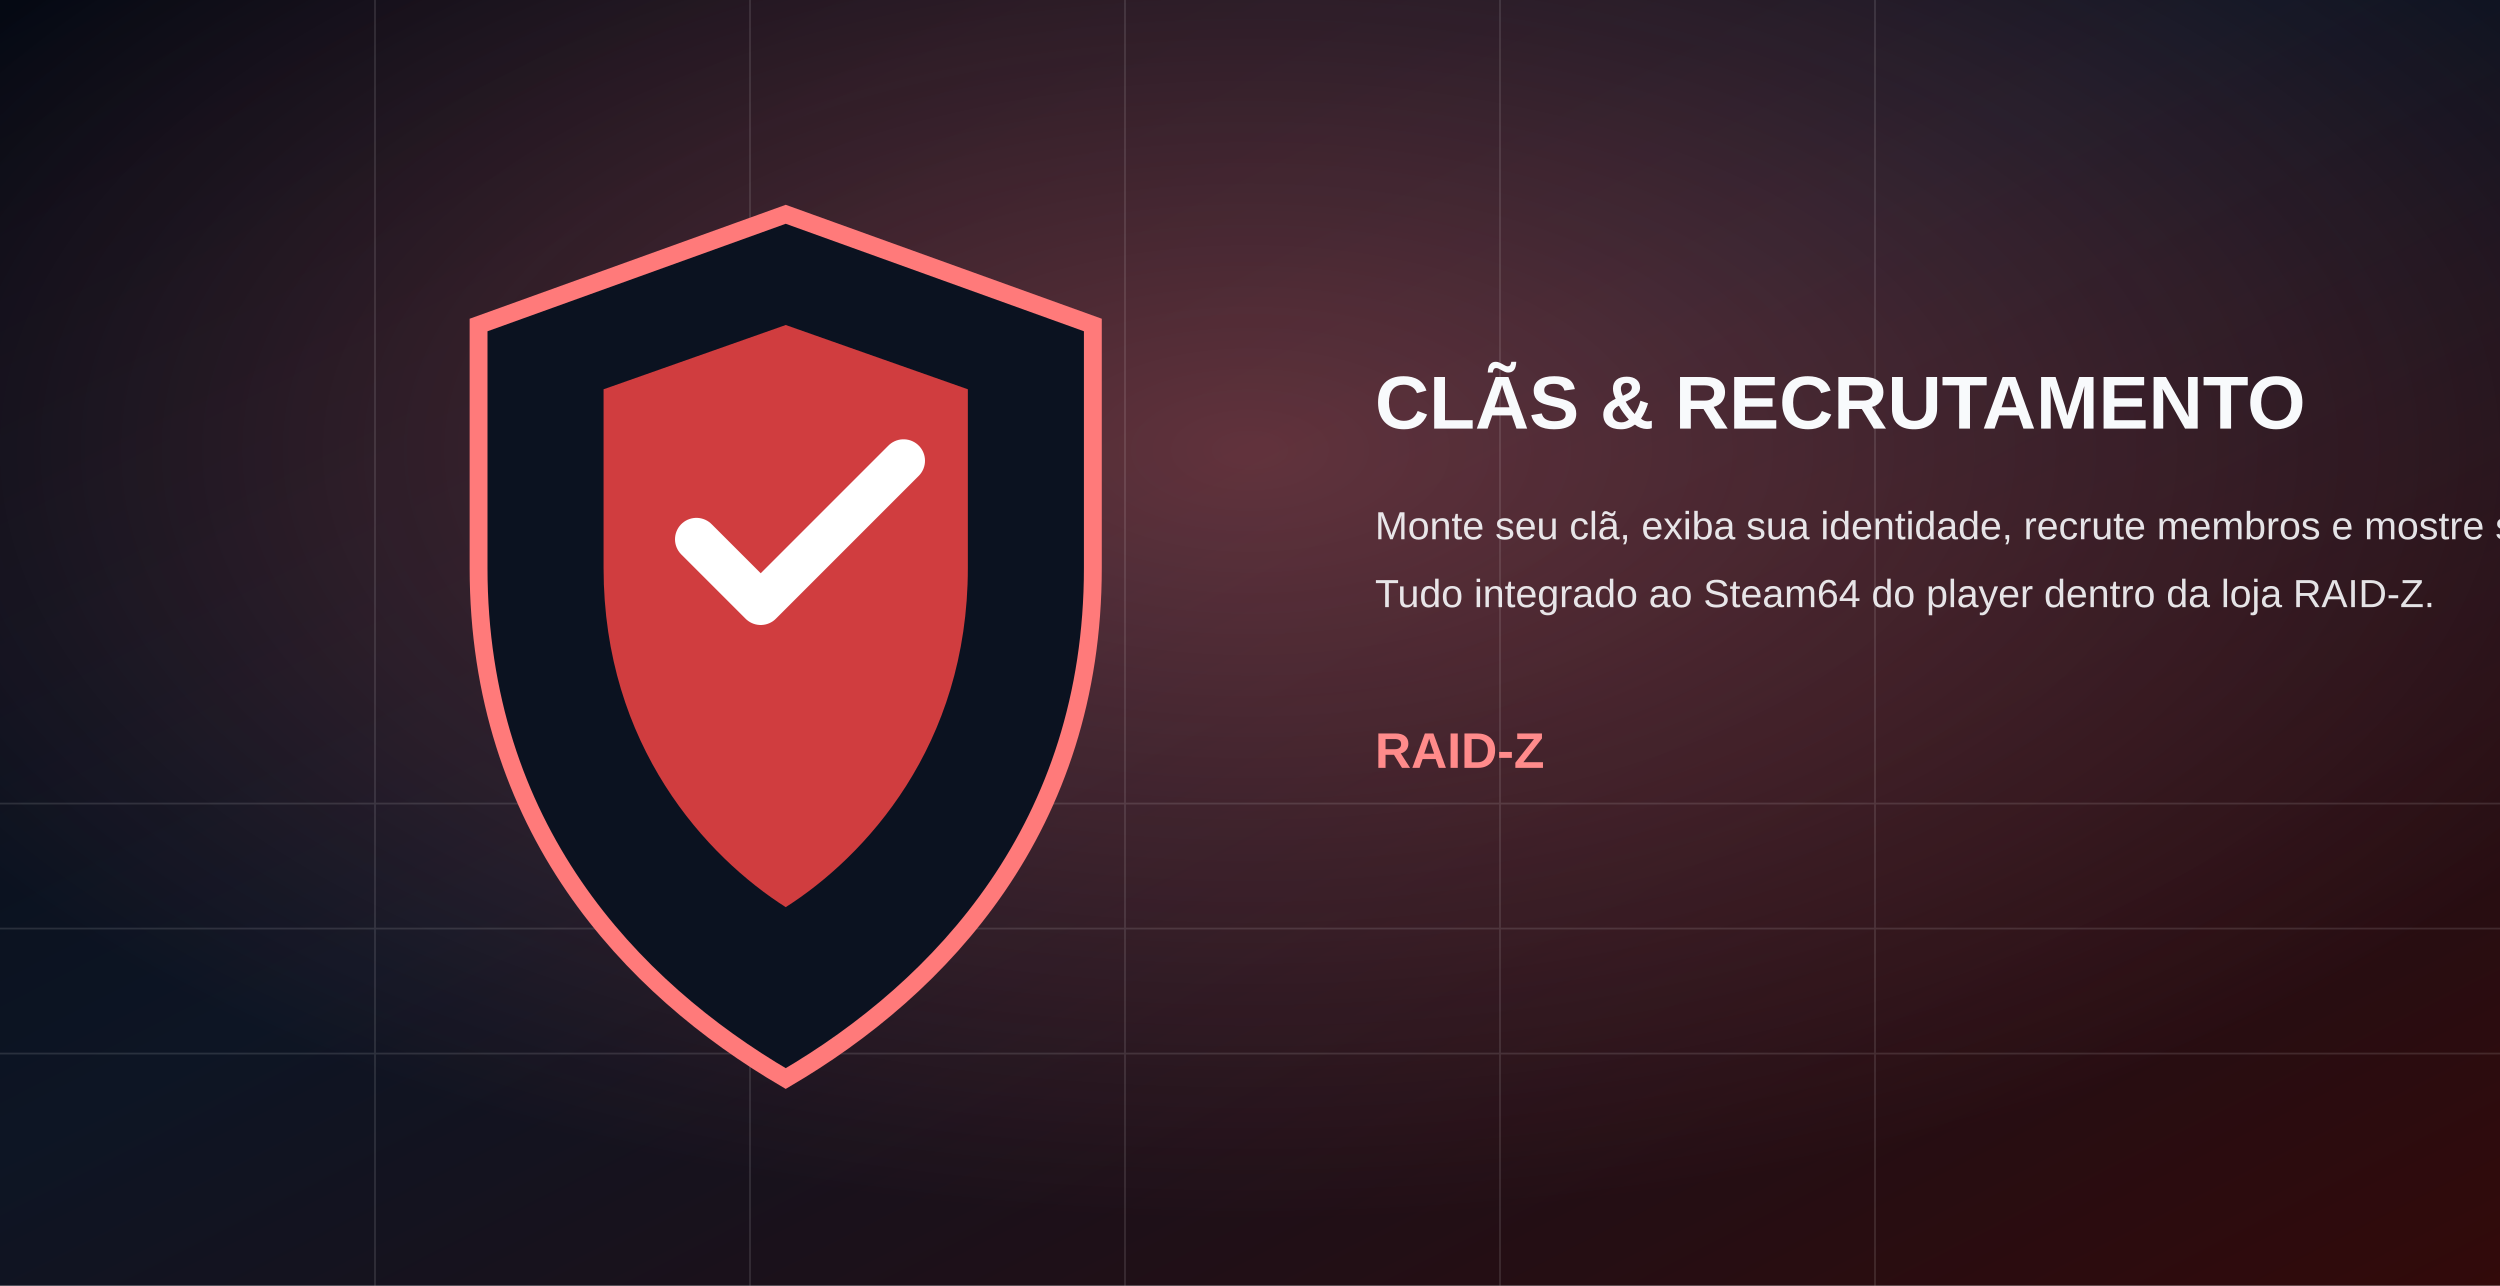
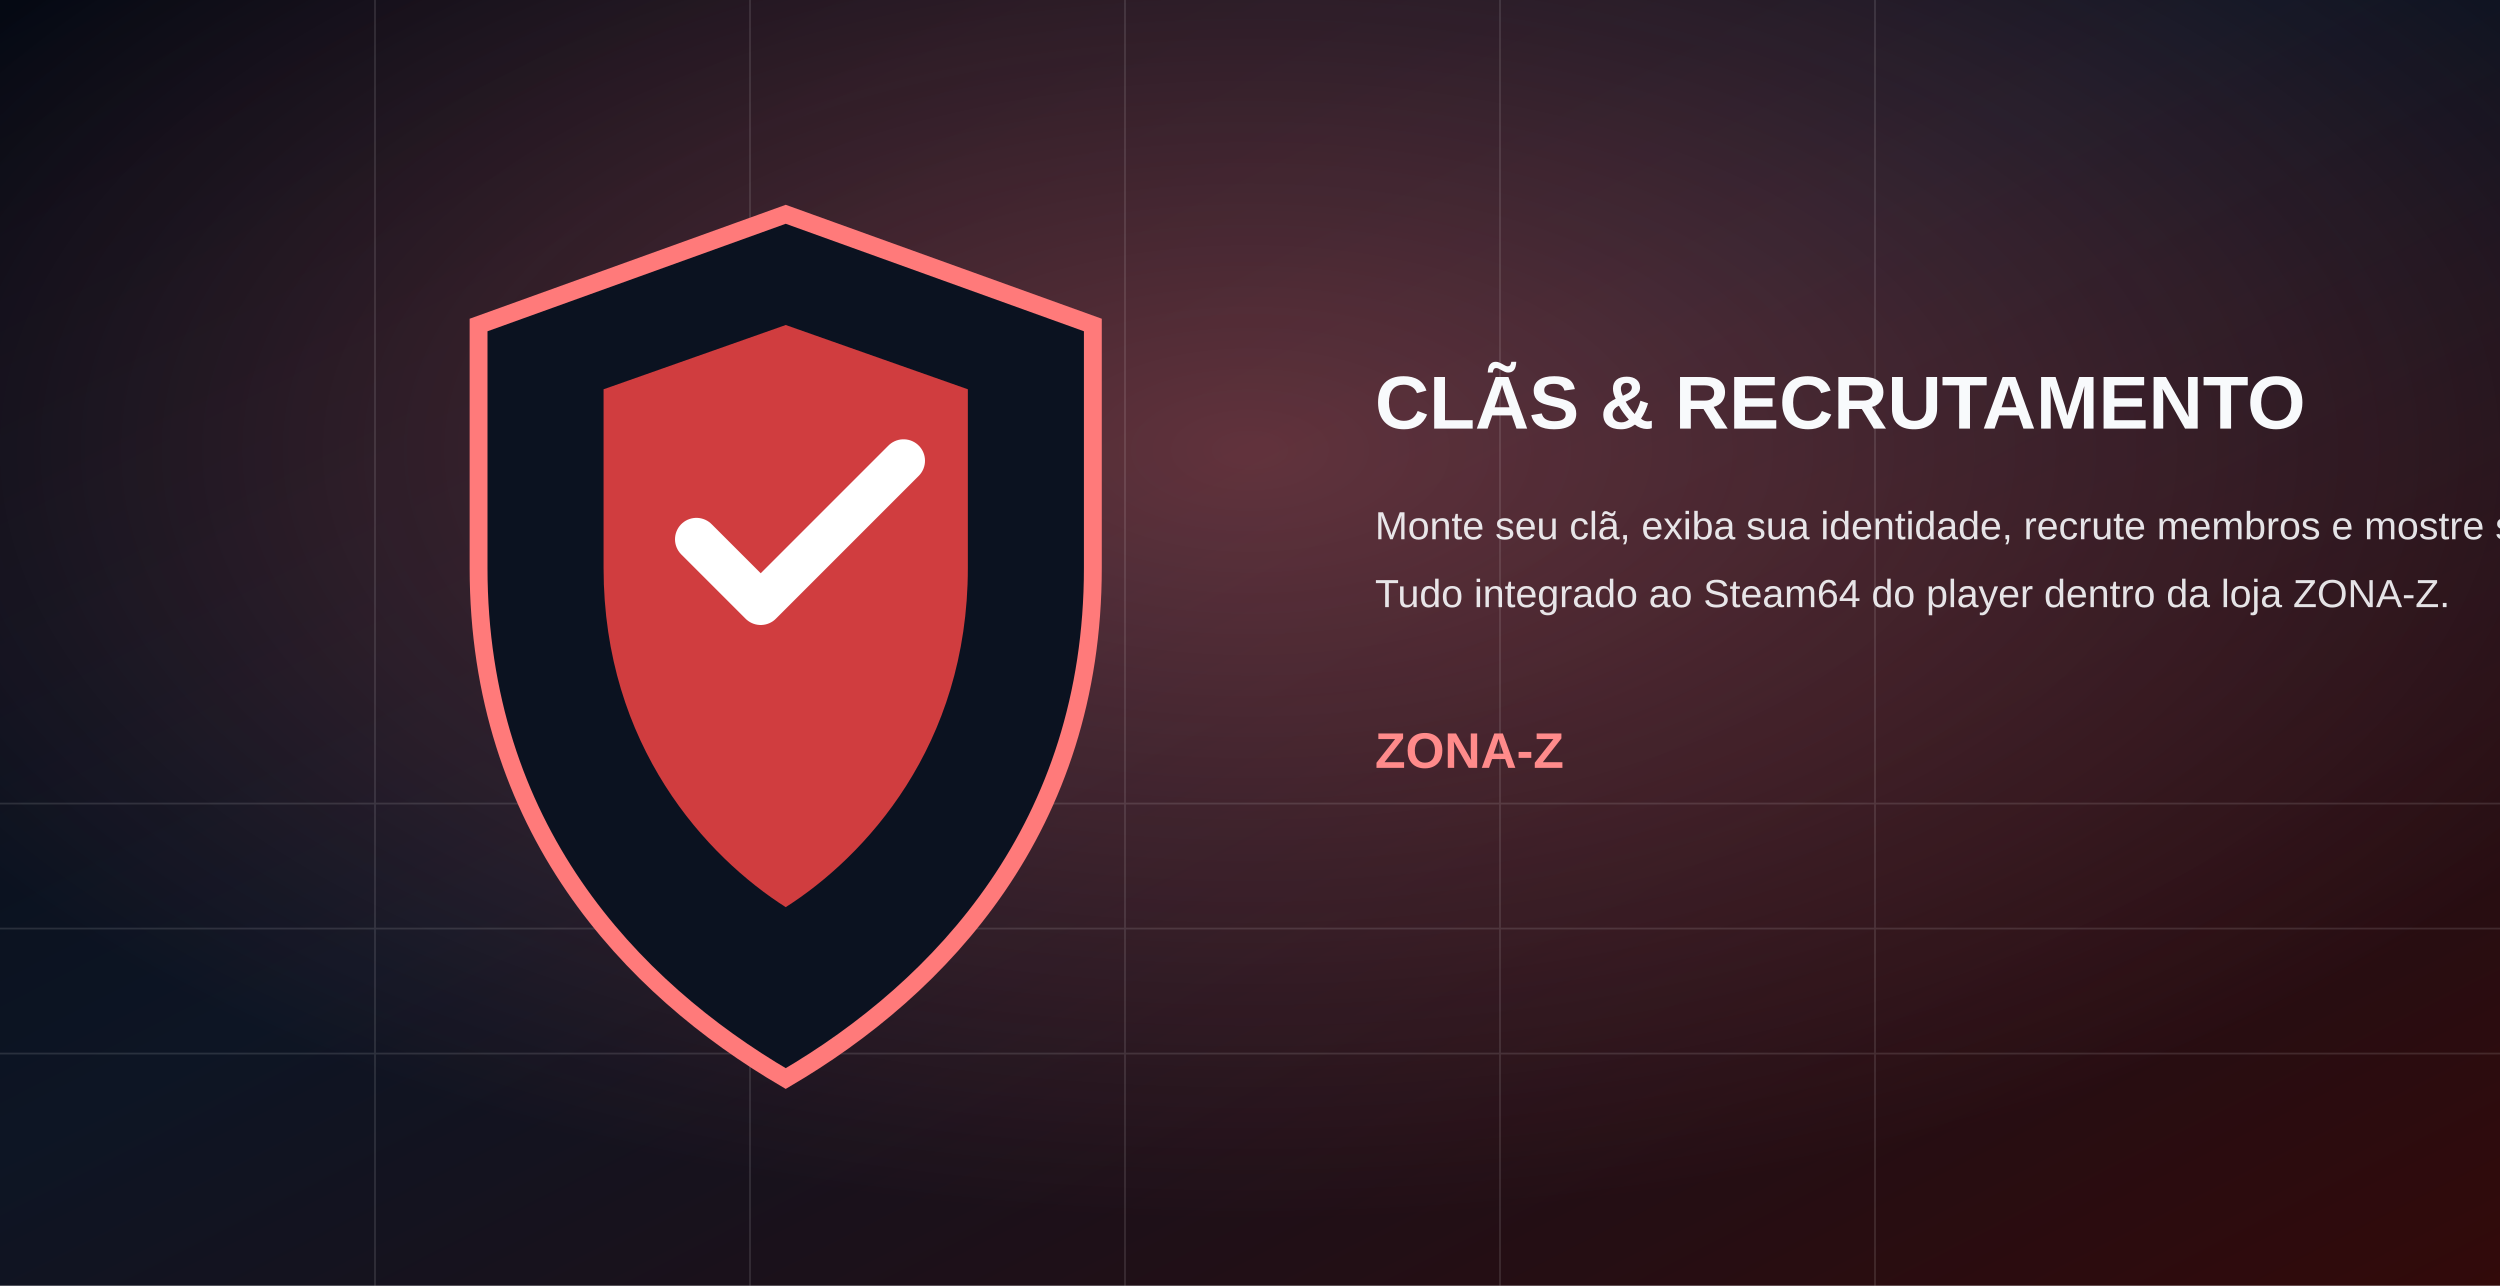
<svg xmlns="http://www.w3.org/2000/svg" viewBox="0 0 1400 720">
  <defs>
    <linearGradient id="bg" x1="0" x2="1" y1="0" y2="1">
      <stop offset="0%" stop-color="#050913" />
      <stop offset="45%" stop-color="#0d1524" />
      <stop offset="100%" stop-color="#320a0a" />
    </linearGradient>
    <radialGradient id="glow" cx="50%" cy="35%" r="60%">
      <stop offset="0%" stop-color="#ff6b6b" stop-opacity="0.35" />
      <stop offset="100%" stop-color="#ff6b6b" stop-opacity="0" />
    </radialGradient>
  </defs>
  <rect width="1400" height="720" fill="url(#bg)" />
  <rect width="1400" height="720" fill="url(#glow)" />
  <g opacity=".12" stroke="#fff">
    <path d="M0 590h1400" />
    <path d="M0 520h1400" />
    <path d="M0 450h1400" />
    <path d="M210 0v720" />
    <path d="M420 0v720" />
    <path d="M630 0v720" />
    <path d="M840 0v720" />
    <path d="M1050 0v720" />
  </g>
  <g transform="translate(170 120)">
    <path d="M270 0l172 62v136c0 145-85 235-172 286-87-51-172-141-172-286V62z" fill="#0b1220" stroke="#ff7a7a" stroke-width="10" />
    <path d="M270 62l102 36v100c0 100-58 162-102 190-44-28-102-90-102-190V98z" fill="#ef4444" opacity=".86" />
    <path d="M220 182l36 36 80-80" fill="none" stroke="#fff" stroke-width="24" stroke-linecap="round" stroke-linejoin="round" />
  </g>
  <g fill="#f8fafc" font-family="Arial, sans-serif">
    <text x="770" y="240" font-size="42" font-weight="700">CLÃS &amp; RECRUTAMENTO</text>
    <text x="770" y="302" font-size="22" opacity=".9">Monte seu clã, exiba sua identidade, recrute membros e mostre seus VIPs.</text>
-     <text x="770" y="340" font-size="22" opacity=".9">Tudo integrado ao Steam64 do player dentro da loja RAID-Z.</text>
-     <text x="770" y="430" font-size="28" font-weight="700" fill="#ff8b8b">RAID-Z</text>
+     <text x="770" y="340" font-size="22" opacity=".9">Tudo integrado ao Steam64 do player dentro da loja ZONA-Z.</text>
+     <text x="770" y="430" font-size="28" font-weight="700" fill="#ff8b8b">ZONA-Z</text>
  </g>
</svg>
